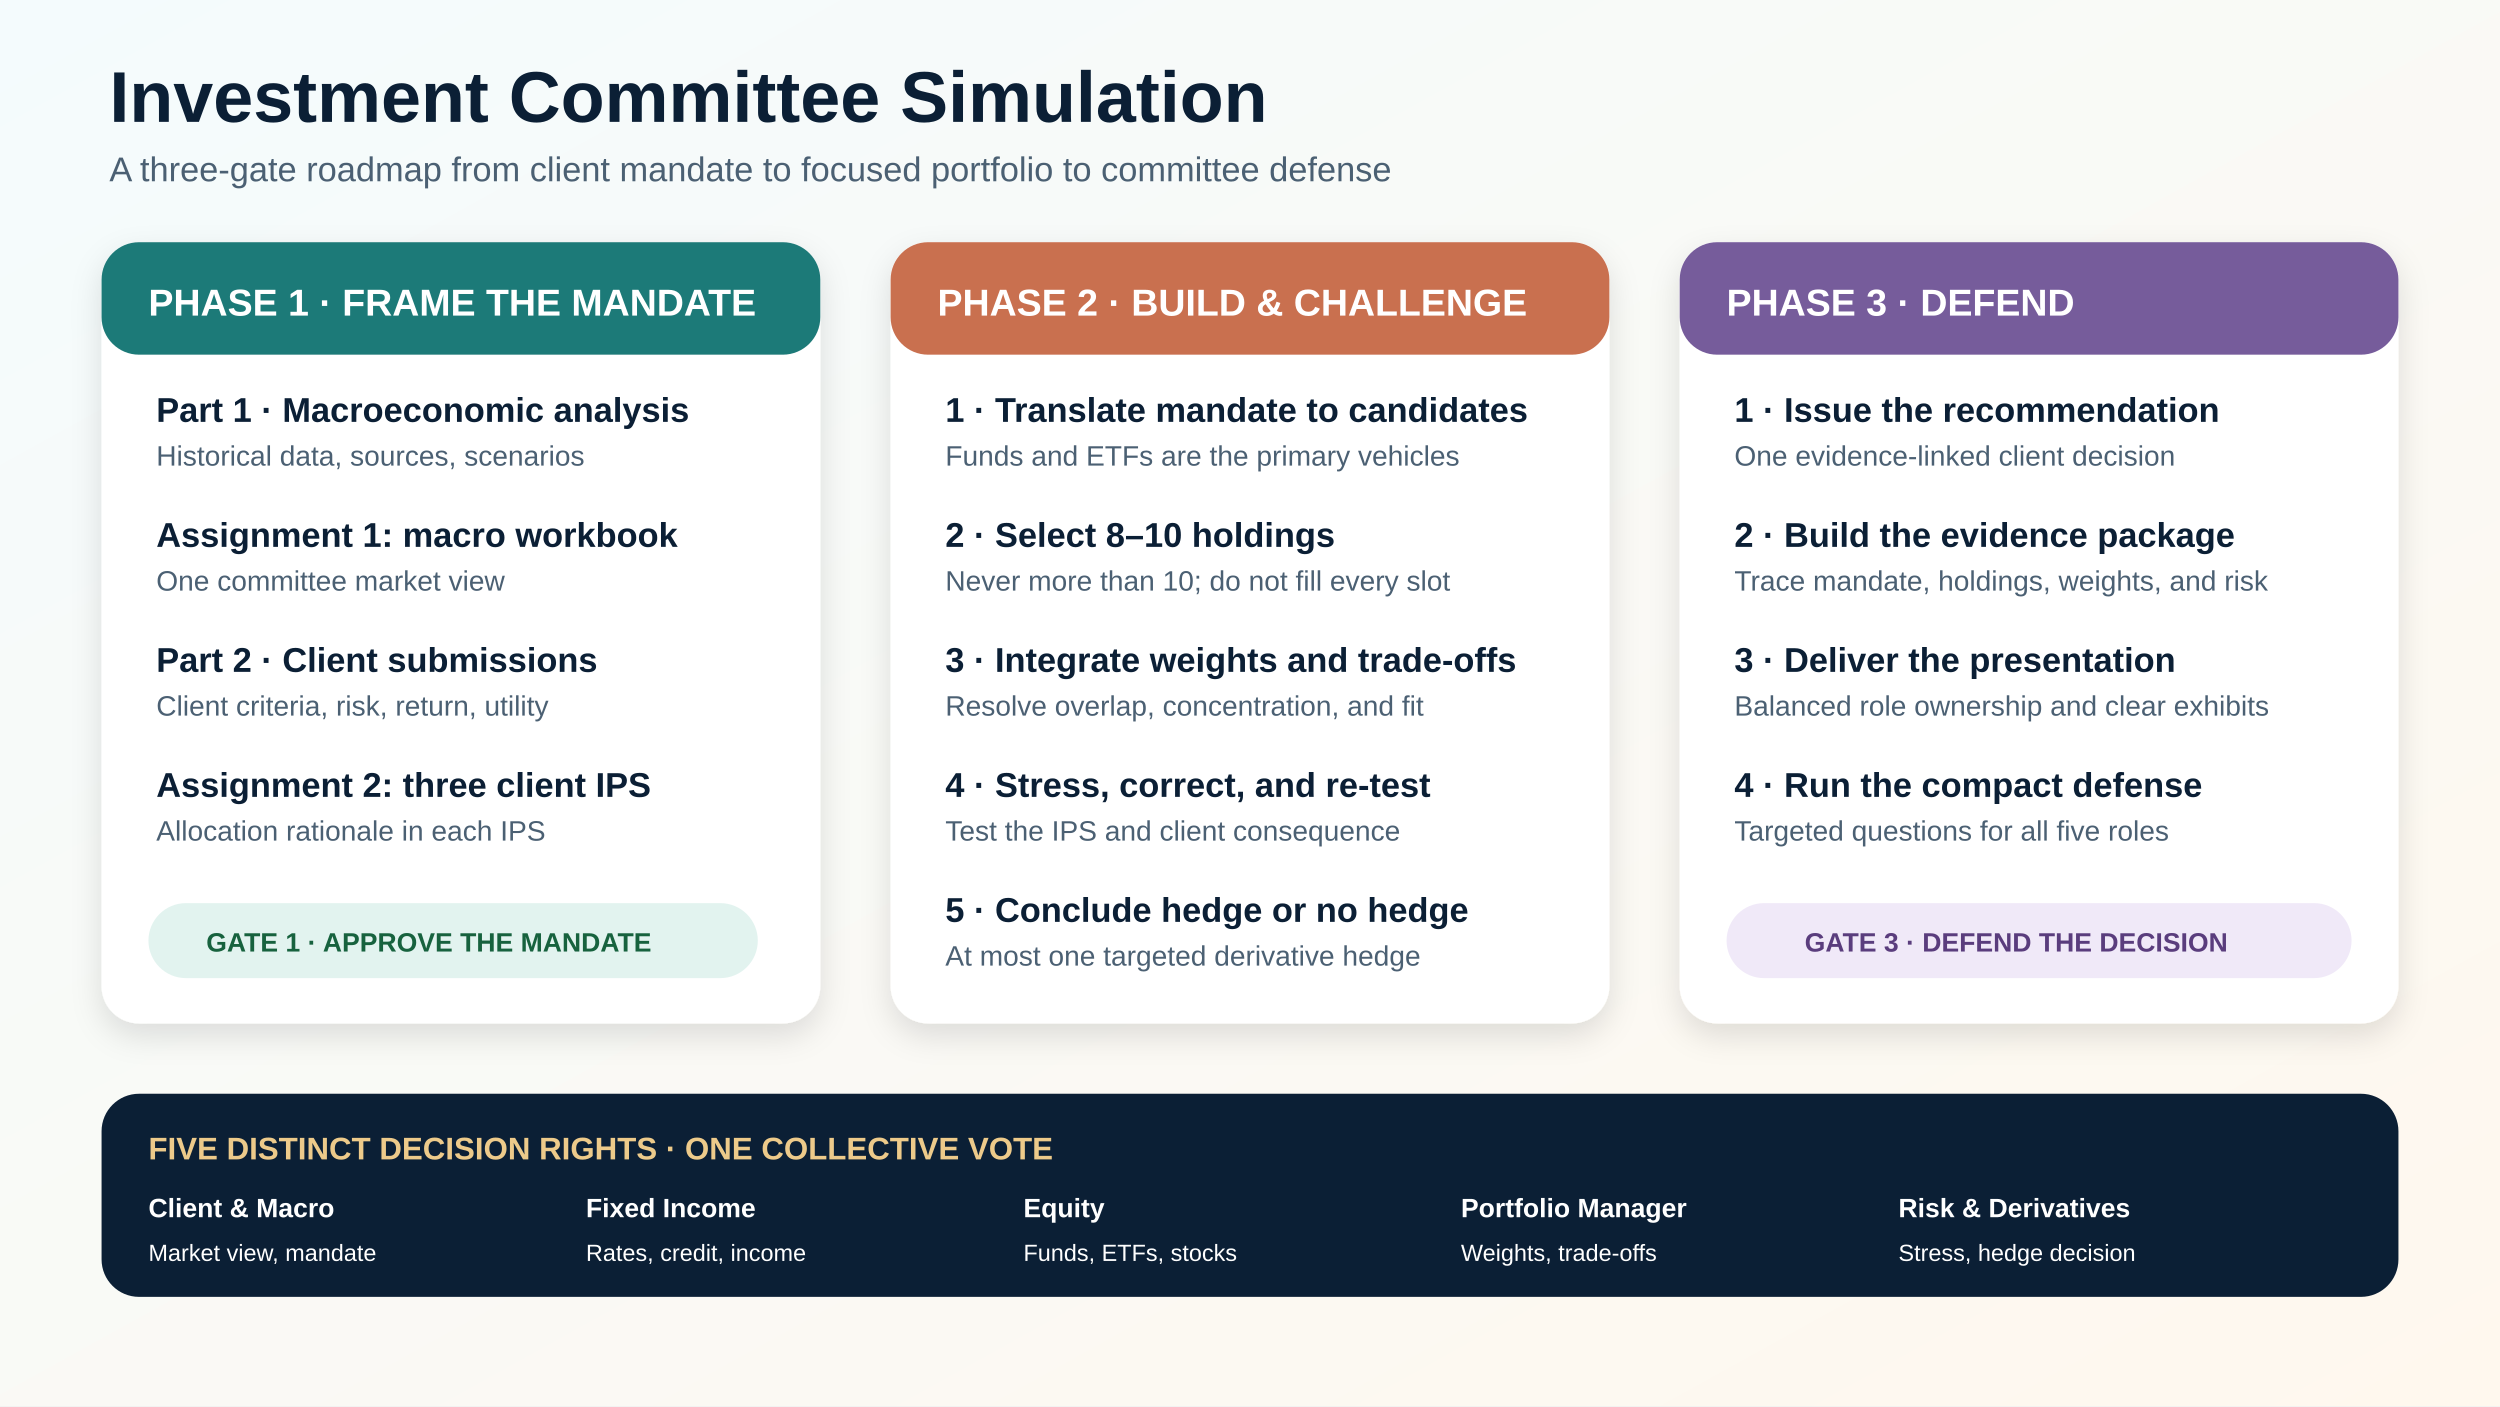
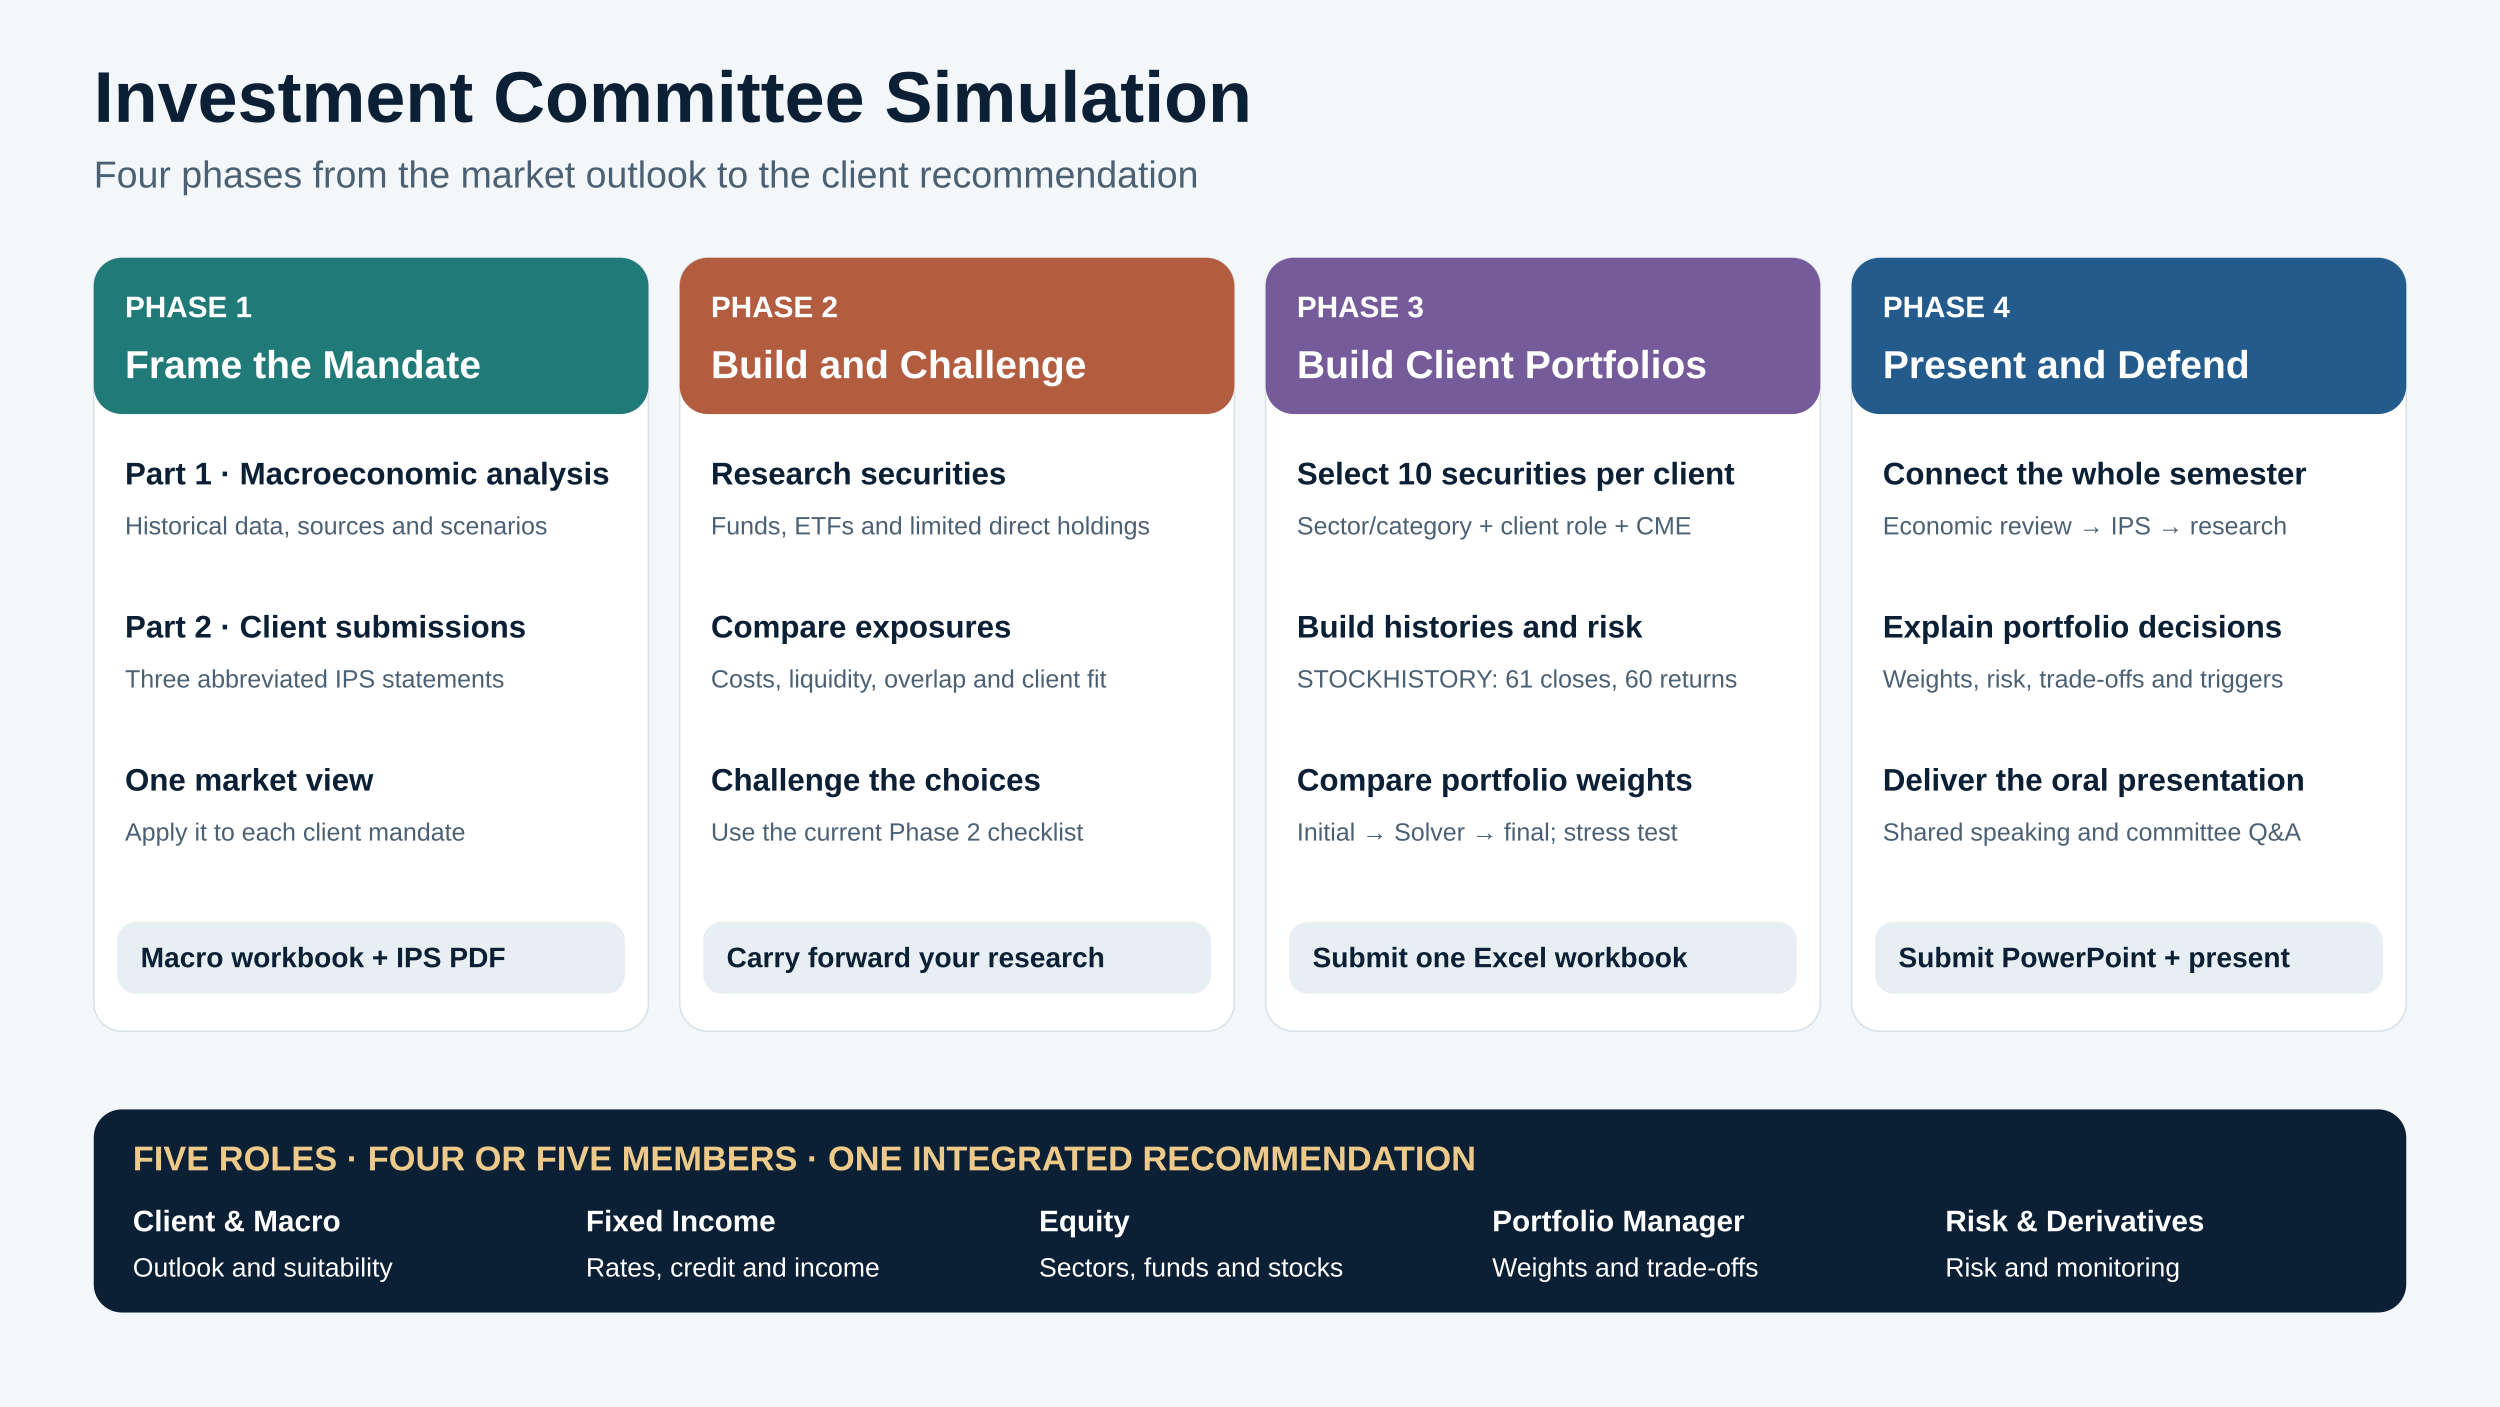
<svg xmlns="http://www.w3.org/2000/svg" width="1600" height="900" viewBox="0 0 1600 900" role="img" aria-labelledby="title desc">
-   <defs>
-     <linearGradient id="bg" x1="0" y1="0" x2="1" y2="1">
-       <stop offset="0" stop-color="#f4fbfd" />
-       <stop offset="1" stop-color="#fff8ee" />
-     </linearGradient>
-     <filter id="shadow">
-       <feDropShadow dx="0" dy="8" stdDeviation="10" flood-color="#071626" flood-opacity=".12" />
-     </filter>
-   </defs>
-   <rect width="1600" height="900" fill="url(#bg)" />
-   <text x="70" y="78" font-family="Arial, Helvetica, sans-serif" font-size="46" font-weight="700" fill="#0b1f35">Investment Committee Simulation</text>
-   <text x="70" y="116" font-family="Arial, Helvetica, sans-serif" font-size="22" fill="#4b6073">A three-gate roadmap from client mandate to focused portfolio to committee defense</text>
-   <g filter="url(#shadow)">
-     <rect x="65" y="155" width="460" height="500" rx="24" fill="#ffffff" />
-     <rect x="65" y="155" width="460" height="72" rx="24" fill="#1f7a78" />
-     <rect x="570" y="155" width="460" height="500" rx="24" fill="#ffffff" />
-     <rect x="570" y="155" width="460" height="72" rx="24" fill="#c96f4f" />
-     <rect x="1075" y="155" width="460" height="500" rx="24" fill="#ffffff" />
-     <rect x="1075" y="155" width="460" height="72" rx="24" fill="#765b9b" />
-   </g>
+   <rect width="1600" height="900" fill="#f3f7fa" />
  <g font-family="Arial, Helvetica, sans-serif">
-     <text x="95" y="202" font-size="24" font-weight="700" fill="#ffffff">PHASE 1 · FRAME THE MANDATE</text>
-     <text x="600" y="202" font-size="24" font-weight="700" fill="#ffffff">PHASE 2 · BUILD &amp; CHALLENGE</text>
-     <text x="1105" y="202" font-size="24" font-weight="700" fill="#ffffff">PHASE 3 · DEFEND</text>
-     <g fill="#0b1f35" font-size="22" font-weight="700">
-       <text x="100" y="270">Part 1 · Macroeconomic analysis</text>
-       <text x="100" y="350">Assignment 1: macro workbook</text>
-       <text x="100" y="430">Part 2 · Client submissions</text>
-       <text x="100" y="510">Assignment 2: three client IPS</text>
-       <text x="605" y="270">1 · Translate mandate to candidates</text>
-       <text x="605" y="350">2 · Select 8–10 holdings</text>
-       <text x="605" y="430">3 · Integrate weights and trade-offs</text>
-       <text x="605" y="510">4 · Stress, correct, and re-test</text>
-       <text x="605" y="590">5 · Conclude hedge or no hedge</text>
-       <text x="1110" y="270">1 · Issue the recommendation</text>
-       <text x="1110" y="350">2 · Build the evidence package</text>
-       <text x="1110" y="430">3 · Deliver the presentation</text>
-       <text x="1110" y="510">4 · Run the compact defense</text>
-     </g>
-     <g fill="#4b6073" font-size="18">
-       <text x="100" y="298">Historical data, sources, scenarios</text>
-       <text x="100" y="378">One committee market view</text>
-       <text x="100" y="458">Client criteria, risk, return, utility</text>
-       <text x="100" y="538">Allocation rationale in each IPS</text>
-       <text x="605" y="298">Funds and ETFs are the primary vehicles</text>
-       <text x="605" y="378">Never more than 10; do not fill every slot</text>
-       <text x="605" y="458">Resolve overlap, concentration, and fit</text>
-       <text x="605" y="538">Test the IPS and client consequence</text>
-       <text x="605" y="618">At most one targeted derivative hedge</text>
-       <text x="1110" y="298">One evidence-linked client decision</text>
-       <text x="1110" y="378">Trace mandate, holdings, weights, and risk</text>
-       <text x="1110" y="458">Balanced role ownership and clear exhibits</text>
-       <text x="1110" y="538">Targeted questions for all five roles</text>
-     </g>
-     <g font-size="17" font-weight="700">
-       <rect x="95" y="578" width="390" height="48" rx="24" fill="#e2f3ef" />
-       <text x="132" y="609" fill="#17623e">GATE 1 · APPROVE THE MANDATE</text>
-       <rect x="600" y="578" width="400" height="48" rx="24" fill="#fff0e8" opacity="0" />
-       <rect x="1105" y="578" width="400" height="48" rx="24" fill="#f0e9f8" />
-       <text x="1155" y="609" fill="#5a3d7d">GATE 3 · DEFEND THE DECISION</text>
-     </g>
-   </g>
-   <rect x="65" y="700" width="1470" height="130" rx="24" fill="#0b1f35" />
-   <text x="95" y="742" font-family="Arial, Helvetica, sans-serif" font-size="20" font-weight="700" fill="#edca8a">FIVE DISTINCT DECISION RIGHTS · ONE COLLECTIVE VOTE</text>
-   <g font-family="Arial, Helvetica, sans-serif" fill="#ffffff">
-     <text x="95" y="779" font-size="17" font-weight="700">Client &amp; Macro</text>
-     <text x="95" y="807" font-size="15">Market view, mandate</text>
-     <text x="375" y="779" font-size="17" font-weight="700">Fixed Income</text>
-     <text x="375" y="807" font-size="15">Rates, credit, income</text>
-     <text x="655" y="779" font-size="17" font-weight="700">Equity</text>
-     <text x="655" y="807" font-size="15">Funds, ETFs, stocks</text>
-     <text x="935" y="779" font-size="17" font-weight="700">Portfolio Manager</text>
-     <text x="935" y="807" font-size="15">Weights, trade-offs</text>
-     <text x="1215" y="779" font-size="17" font-weight="700">Risk &amp; Derivatives</text>
-     <text x="1215" y="807" font-size="15">Stress, hedge decision</text>
+     <text x="60" y="78" font-size="46" font-weight="700" fill="#0b1f35">Investment Committee Simulation</text>
+     <text x="60" y="120" font-size="24" fill="#4b6073">Four phases from the market outlook to the client recommendation</text>
+     <rect x="60" y="165" width="355" height="495" rx="18" fill="white" stroke="#d9e1e8" />
+     <rect x="60" y="165" width="355" height="100" rx="18" fill="#1f7a78" />
+     <text x="80" y="203" font-size="19" font-weight="700" fill="white">PHASE 1</text>
+     <text x="80" y="242" font-size="25" font-weight="700" fill="white">Frame the Mandate</text>
+     <text x="80" y="310" font-size="20" font-weight="700" fill="#0b1f35">Part 1 · Macroeconomic analysis</text>
+     <text x="80" y="342" font-size="16" fill="#4b6073">Historical data, sources and scenarios</text>
+     <text x="80" y="408" font-size="20" font-weight="700" fill="#0b1f35">Part 2 · Client submissions</text>
+     <text x="80" y="440" font-size="16" fill="#4b6073">Three abbreviated IPS statements</text>
+     <text x="80" y="506" font-size="20" font-weight="700" fill="#0b1f35">One market view</text>
+     <text x="80" y="538" font-size="16" fill="#4b6073">Apply it to each client mandate</text>
+     <rect x="75" y="590" width="325" height="46" rx="12" fill="#e8eff3" />
+     <text x="90" y="619" font-size="18" font-weight="700" fill="#0b1f35">Macro workbook + IPS PDF</text>
+     <rect x="435" y="165" width="355" height="495" rx="18" fill="white" stroke="#d9e1e8" />
+     <rect x="435" y="165" width="355" height="100" rx="18" fill="#b35d40" />
+     <text x="455" y="203" font-size="19" font-weight="700" fill="white">PHASE 2</text>
+     <text x="455" y="242" font-size="25" font-weight="700" fill="white">Build and Challenge</text>
+     <text x="455" y="310" font-size="20" font-weight="700" fill="#0b1f35">Research securities</text>
+     <text x="455" y="342" font-size="16" fill="#4b6073">Funds, ETFs and limited direct holdings</text>
+     <text x="455" y="408" font-size="20" font-weight="700" fill="#0b1f35">Compare exposures</text>
+     <text x="455" y="440" font-size="16" fill="#4b6073">Costs, liquidity, overlap and client fit</text>
+     <text x="455" y="506" font-size="20" font-weight="700" fill="#0b1f35">Challenge the choices</text>
+     <text x="455" y="538" font-size="16" fill="#4b6073">Use the current Phase 2 checklist</text>
+     <rect x="450" y="590" width="325" height="46" rx="12" fill="#e8eff3" />
+     <text x="465" y="619" font-size="18" font-weight="700" fill="#0b1f35">Carry forward your research</text>
+     <rect x="810" y="165" width="355" height="495" rx="18" fill="white" stroke="#d9e1e8" />
+     <rect x="810" y="165" width="355" height="100" rx="18" fill="#765b9b" />
+     <text x="830" y="203" font-size="19" font-weight="700" fill="white">PHASE 3</text>
+     <text x="830" y="242" font-size="25" font-weight="700" fill="white">Build Client Portfolios</text>
+     <text x="830" y="310" font-size="20" font-weight="700" fill="#0b1f35">Select 10 securities per client</text>
+     <text x="830" y="342" font-size="16" fill="#4b6073">Sector/category + client role + CME</text>
+     <text x="830" y="408" font-size="20" font-weight="700" fill="#0b1f35">Build histories and risk</text>
+     <text x="830" y="440" font-size="16" fill="#4b6073">STOCKHISTORY: 61 closes, 60 returns</text>
+     <text x="830" y="506" font-size="20" font-weight="700" fill="#0b1f35">Compare portfolio weights</text>
+     <text x="830" y="538" font-size="16" fill="#4b6073">Initial → Solver → final; stress test</text>
+     <rect x="825" y="590" width="325" height="46" rx="12" fill="#e8eff3" />
+     <text x="840" y="619" font-size="18" font-weight="700" fill="#0b1f35">Submit one Excel workbook</text>
+     <rect x="1185" y="165" width="355" height="495" rx="18" fill="white" stroke="#d9e1e8" />
+     <rect x="1185" y="165" width="355" height="100" rx="18" fill="#235b8c" />
+     <text x="1205" y="203" font-size="19" font-weight="700" fill="white">PHASE 4</text>
+     <text x="1205" y="242" font-size="25" font-weight="700" fill="white">Present and Defend</text>
+     <text x="1205" y="310" font-size="20" font-weight="700" fill="#0b1f35">Connect the whole semester</text>
+     <text x="1205" y="342" font-size="16" fill="#4b6073">Economic review → IPS → research</text>
+     <text x="1205" y="408" font-size="20" font-weight="700" fill="#0b1f35">Explain portfolio decisions</text>
+     <text x="1205" y="440" font-size="16" fill="#4b6073">Weights, risk, trade-offs and triggers</text>
+     <text x="1205" y="506" font-size="20" font-weight="700" fill="#0b1f35">Deliver the oral presentation</text>
+     <text x="1205" y="538" font-size="16" fill="#4b6073">Shared speaking and committee Q&amp;A</text>
+     <rect x="1200" y="590" width="325" height="46" rx="12" fill="#e8eff3" />
+     <text x="1215" y="619" font-size="18" font-weight="700" fill="#0b1f35">Submit PowerPoint + present</text>
+     <rect x="60" y="710" width="1480" height="130" rx="18" fill="#0b1f35" />
+     <text x="85" y="749" font-size="22" font-weight="700" fill="#edca8a">FIVE ROLES · FOUR OR FIVE MEMBERS · ONE INTEGRATED RECOMMENDATION</text>
+     <text x="85" y="788" font-size="19" font-weight="700" fill="white">Client &amp; Macro</text>
+     <text x="85" y="817" font-size="17" fill="white">Outlook and suitability</text>
+     <text x="375" y="788" font-size="19" font-weight="700" fill="white">Fixed Income</text>
+     <text x="375" y="817" font-size="17" fill="white">Rates, credit and income</text>
+     <text x="665" y="788" font-size="19" font-weight="700" fill="white">Equity</text>
+     <text x="665" y="817" font-size="17" fill="white">Sectors, funds and stocks</text>
+     <text x="955" y="788" font-size="19" font-weight="700" fill="white">Portfolio Manager</text>
+     <text x="955" y="817" font-size="17" fill="white">Weights and trade-offs</text>
+     <text x="1245" y="788" font-size="19" font-weight="700" fill="white">Risk &amp; Derivatives</text>
+     <text x="1245" y="817" font-size="17" fill="white">Risk and monitoring</text>
  </g>
</svg>
